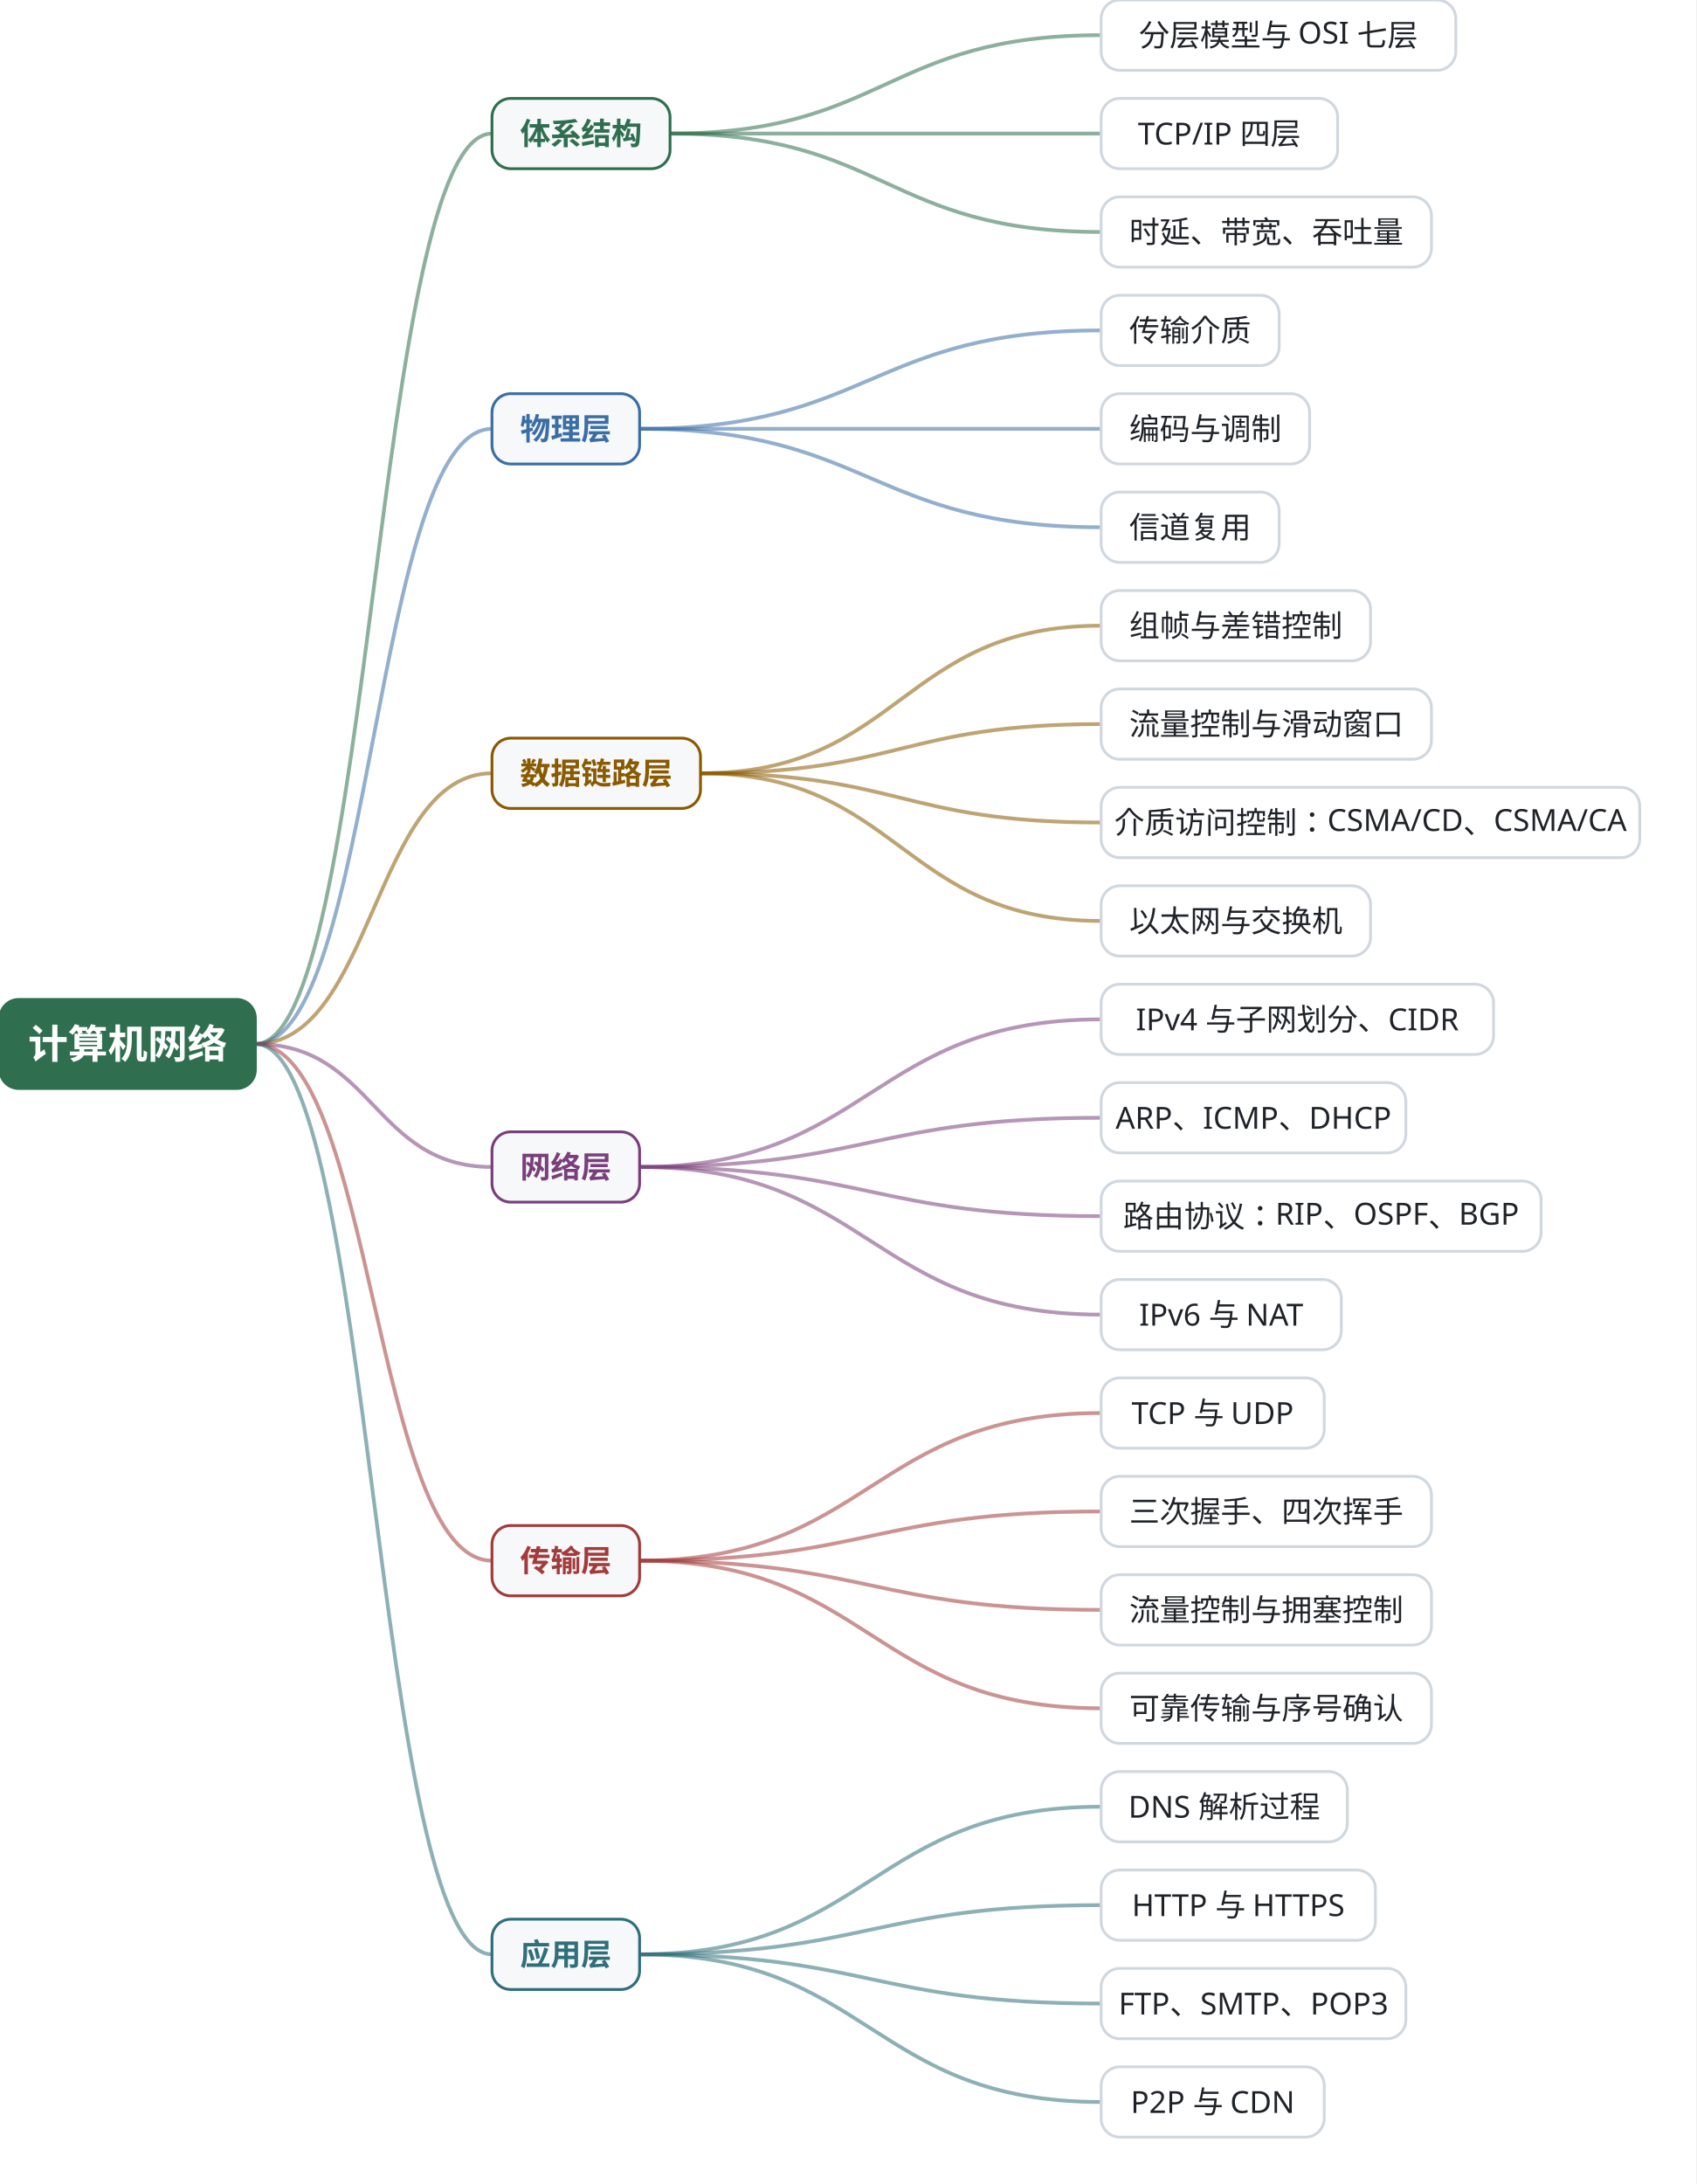
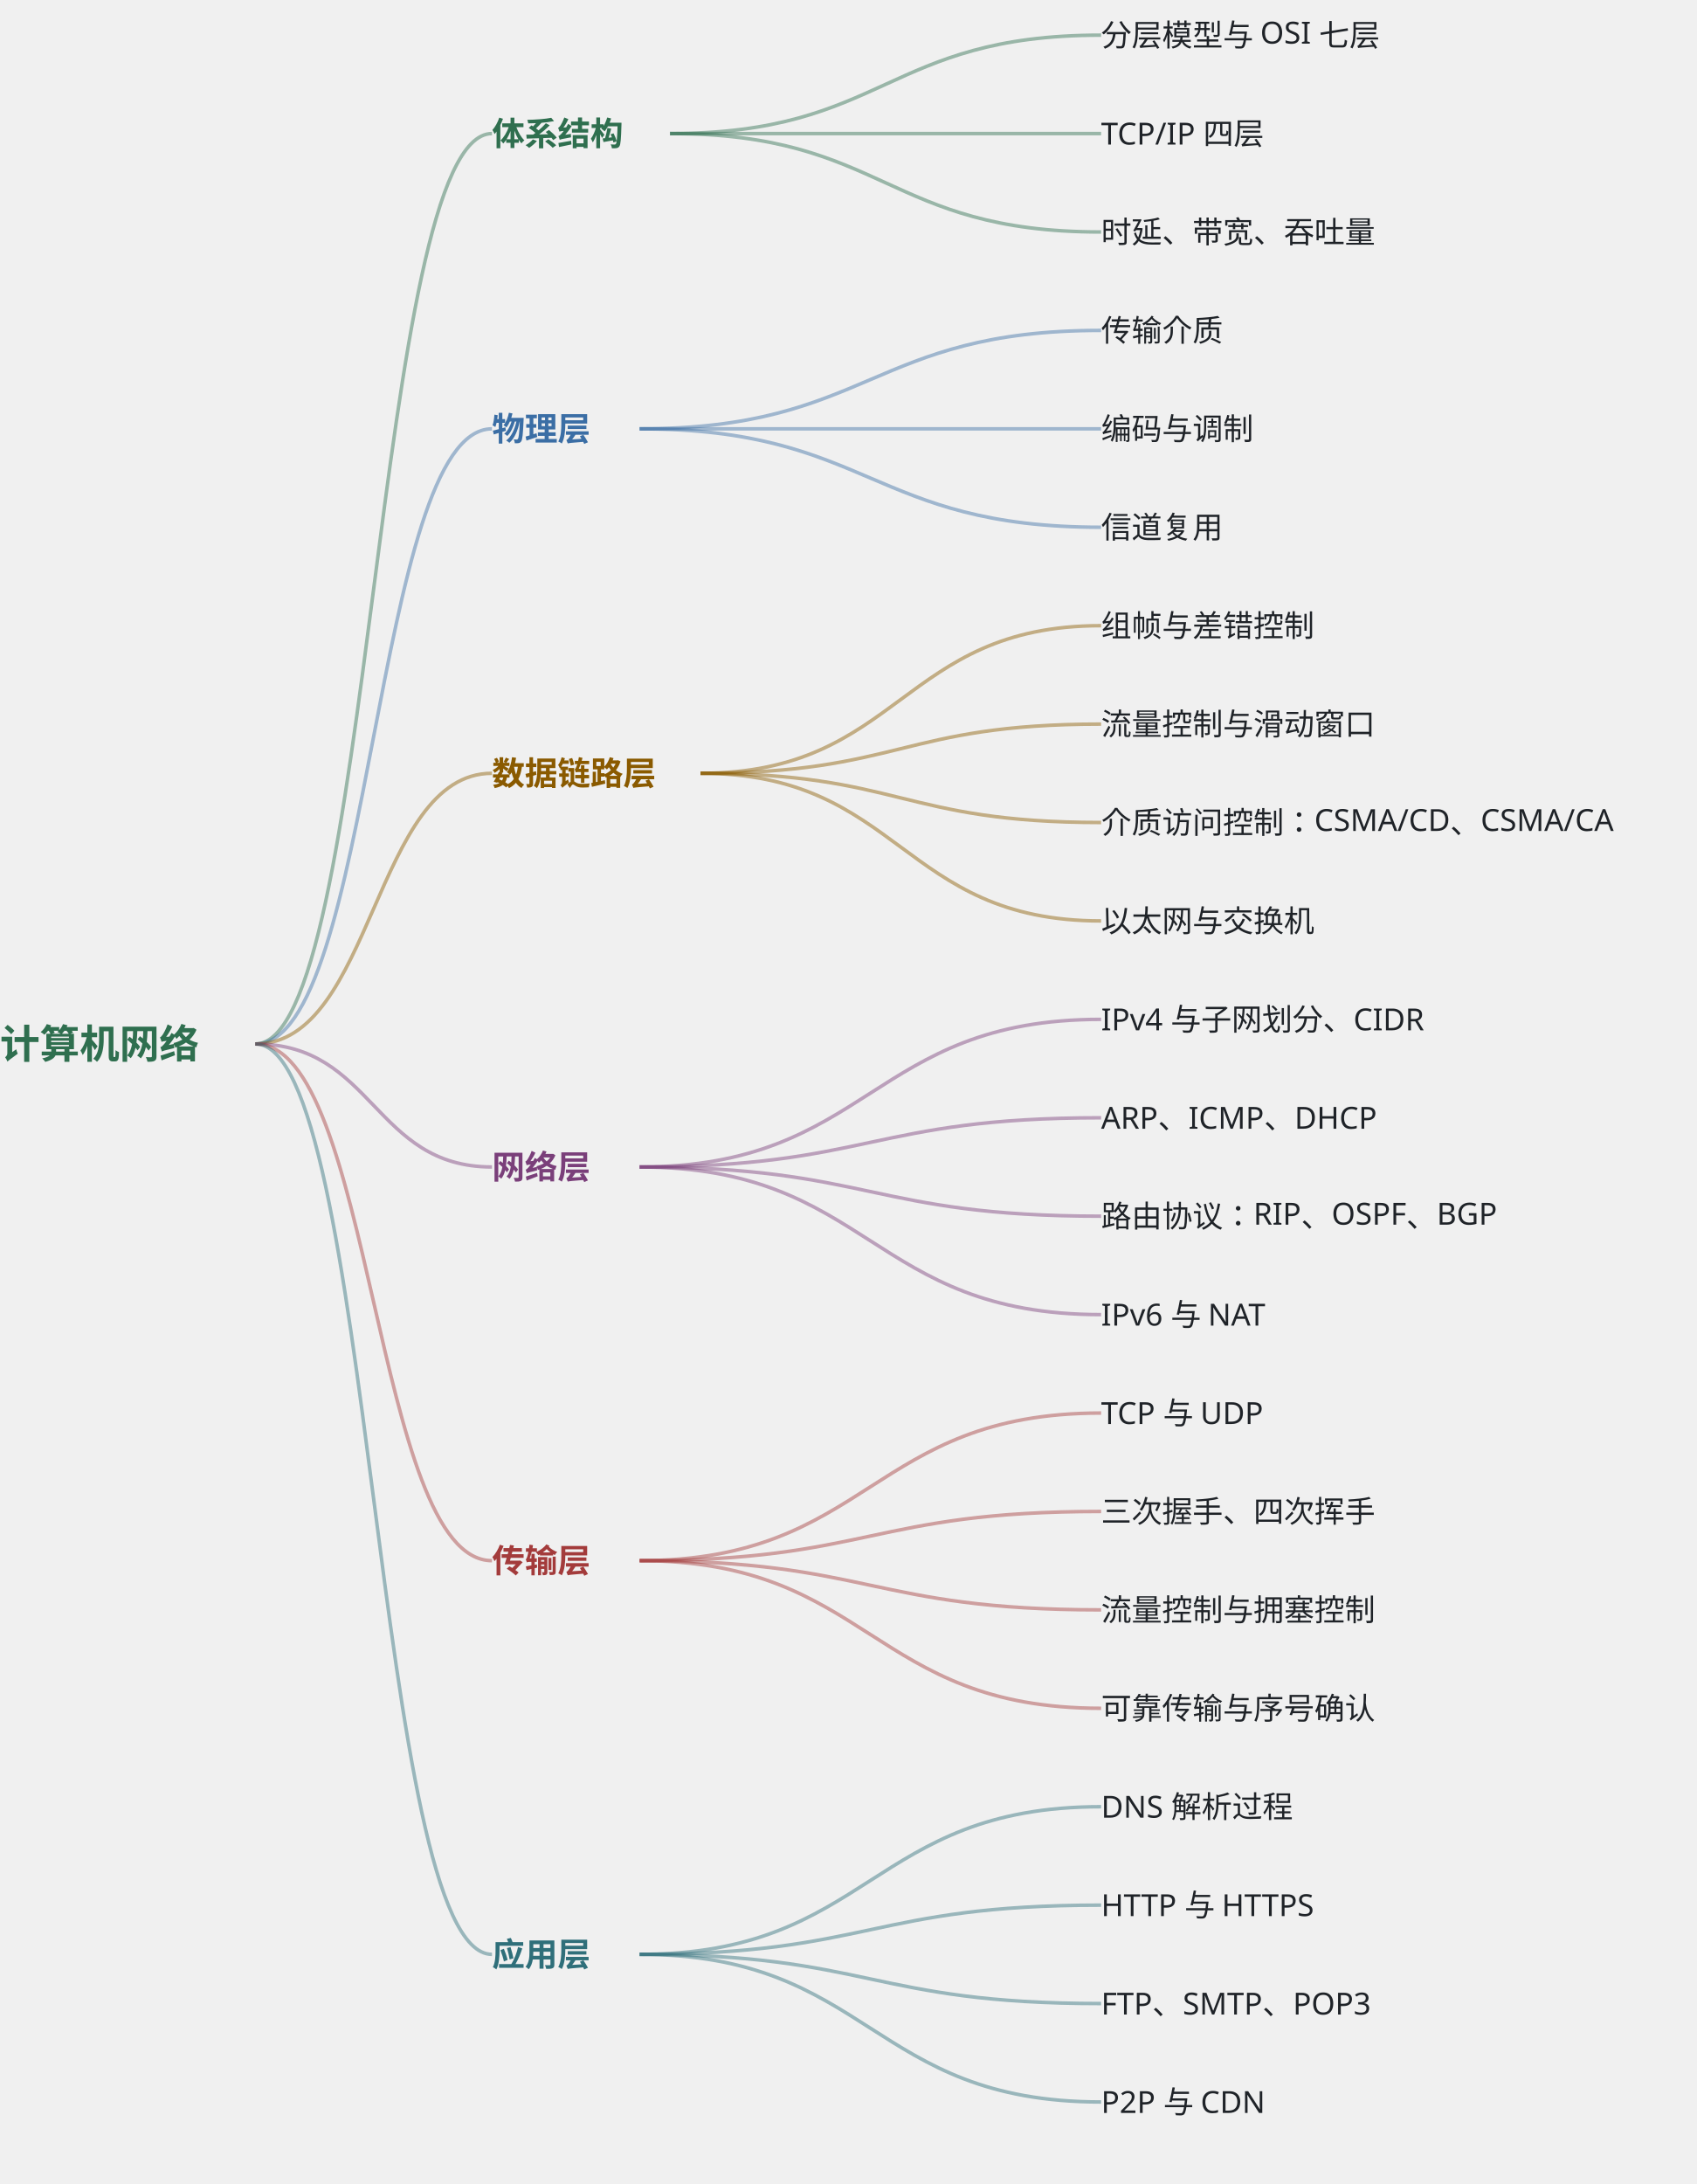
<svg xmlns="http://www.w3.org/2000/svg" viewBox="0 0 724 932" width="724" height="932" font-family="Microsoft YaHei, PingFang SC, sans-serif">
-   <rect width="100%" height="100%" fill="#ffffff" />
-   <path d="M109,445.5 C159.5,445.5 159.5,57 210,57" fill="none" stroke="var(--c1, #2f6f4f)" stroke-width="1.6" opacity="0.55" />
-   <path d="M286,57 C378,57 378,15 470,15" fill="none" stroke="var(--c1, #2f6f4f)" stroke-width="1.6" opacity="0.55" />
-   <path d="M286,57 C378,57 378,57 470,57" fill="none" stroke="var(--c1, #2f6f4f)" stroke-width="1.6" opacity="0.55" />
-   <path d="M286,57 C378,57 378,99 470,99" fill="none" stroke="var(--c1, #2f6f4f)" stroke-width="1.6" opacity="0.55" />
-   <path d="M109,445.5 C159.5,445.5 159.5,183 210,183" fill="none" stroke="var(--c2, #3b6ea5)" stroke-width="1.6" opacity="0.55" />
-   <path d="M273,183 C371.5,183 371.5,141 470,141" fill="none" stroke="var(--c2, #3b6ea5)" stroke-width="1.6" opacity="0.55" />
-   <path d="M273,183 C371.5,183 371.5,183 470,183" fill="none" stroke="var(--c2, #3b6ea5)" stroke-width="1.6" opacity="0.55" />
-   <path d="M273,183 C371.5,183 371.5,225 470,225" fill="none" stroke="var(--c2, #3b6ea5)" stroke-width="1.6" opacity="0.55" />
-   <path d="M109,445.5 C159.5,445.5 159.5,330 210,330" fill="none" stroke="var(--c3, #8a5a00)" stroke-width="1.6" opacity="0.55" />
-   <path d="M299,330 C384.5,330 384.5,267 470,267" fill="none" stroke="var(--c3, #8a5a00)" stroke-width="1.6" opacity="0.55" />
-   <path d="M299,330 C384.5,330 384.5,309 470,309" fill="none" stroke="var(--c3, #8a5a00)" stroke-width="1.6" opacity="0.55" />
-   <path d="M299,330 C384.5,330 384.5,351 470,351" fill="none" stroke="var(--c3, #8a5a00)" stroke-width="1.6" opacity="0.55" />
-   <path d="M299,330 C384.5,330 384.5,393 470,393" fill="none" stroke="var(--c3, #8a5a00)" stroke-width="1.6" opacity="0.55" />
-   <path d="M109,445.5 C159.5,445.5 159.5,498 210,498" fill="none" stroke="var(--c4, #7a3f7a)" stroke-width="1.6" opacity="0.55" />
-   <path d="M273,498 C371.5,498 371.5,435 470,435" fill="none" stroke="var(--c4, #7a3f7a)" stroke-width="1.6" opacity="0.55" />
-   <path d="M273,498 C371.5,498 371.5,477 470,477" fill="none" stroke="var(--c4, #7a3f7a)" stroke-width="1.6" opacity="0.55" />
-   <path d="M273,498 C371.5,498 371.5,519 470,519" fill="none" stroke="var(--c4, #7a3f7a)" stroke-width="1.6" opacity="0.55" />
-   <path d="M273,498 C371.5,498 371.5,561 470,561" fill="none" stroke="var(--c4, #7a3f7a)" stroke-width="1.6" opacity="0.55" />
-   <path d="M109,445.5 C159.5,445.5 159.5,666 210,666" fill="none" stroke="var(--c5, #a33b3b)" stroke-width="1.6" opacity="0.55" />
-   <path d="M273,666 C371.5,666 371.5,603 470,603" fill="none" stroke="var(--c5, #a33b3b)" stroke-width="1.6" opacity="0.55" />
-   <path d="M273,666 C371.5,666 371.5,645 470,645" fill="none" stroke="var(--c5, #a33b3b)" stroke-width="1.6" opacity="0.55" />
-   <path d="M273,666 C371.5,666 371.5,687 470,687" fill="none" stroke="var(--c5, #a33b3b)" stroke-width="1.6" opacity="0.55" />
-   <path d="M273,666 C371.5,666 371.5,729 470,729" fill="none" stroke="var(--c5, #a33b3b)" stroke-width="1.6" opacity="0.55" />
-   <path d="M109,445.5 C159.5,445.5 159.5,834 210,834" fill="none" stroke="var(--c6, #2f6f7a)" stroke-width="1.6" opacity="0.55" />
-   <path d="M273,834 C371.5,834 371.5,771 470,771" fill="none" stroke="var(--c6, #2f6f7a)" stroke-width="1.6" opacity="0.55" />
-   <path d="M273,834 C371.5,834 371.5,813 470,813" fill="none" stroke="var(--c6, #2f6f7a)" stroke-width="1.6" opacity="0.55" />
-   <path d="M273,834 C371.5,834 371.5,855 470,855" fill="none" stroke="var(--c6, #2f6f7a)" stroke-width="1.6" opacity="0.55" />
-   <path d="M273,834 C371.5,834 371.5,897 470,897" fill="none" stroke="var(--c6, #2f6f7a)" stroke-width="1.6" opacity="0.55" />
-   <g>
-     <rect x="210" y="42" width="76" height="30" rx="8" fill="#f6f8fa" stroke="var(--c1, #2f6f4f)" stroke-width="1.2" />
-     <text x="248" y="61.68" text-anchor="middle" font-size="13" font-weight="700" fill="var(--c1, #2f6f4f)">体系结构</text>
-   </g>
-   <g>
-     <rect x="470" y="0" width="151.4" height="30" rx="8" fill="#ffffff" stroke="#d0d7de" stroke-width="1.2" />
-     <text x="545.7" y="19.68" text-anchor="middle" font-size="13" fill="#1f2328">分层模型与 OSI 七层</text>
-   </g>
-   <g>
-     <rect x="470" y="42" width="100.96" height="30" rx="8" fill="#ffffff" stroke="#d0d7de" stroke-width="1.2" />
-     <text x="520.48" y="61.68" text-anchor="middle" font-size="13" fill="#1f2328">TCP/IP 四层</text>
-   </g>
-   <g>
-     <rect x="470" y="84" width="141" height="30" rx="8" fill="#ffffff" stroke="#d0d7de" stroke-width="1.2" />
-     <text x="540.5" y="103.68" text-anchor="middle" font-size="13" fill="#1f2328">时延、带宽、吞吐量</text>
-   </g>
-   <g>
-     <rect x="210" y="168" width="63" height="30" rx="8" fill="#f6f8fa" stroke="var(--c2, #3b6ea5)" stroke-width="1.2" />
-     <text x="241.5" y="187.68" text-anchor="middle" font-size="13" font-weight="700" fill="var(--c2, #3b6ea5)">物理层</text>
-   </g>
-   <g>
-     <rect x="470" y="126" width="76" height="30" rx="8" fill="#ffffff" stroke="#d0d7de" stroke-width="1.2" />
-     <text x="508" y="145.68" text-anchor="middle" font-size="13" fill="#1f2328">传输介质</text>
-   </g>
-   <g>
-     <rect x="470" y="168" width="89" height="30" rx="8" fill="#ffffff" stroke="#d0d7de" stroke-width="1.2" />
-     <text x="514.5" y="187.68" text-anchor="middle" font-size="13" fill="#1f2328">编码与调制</text>
-   </g>
-   <g>
-     <rect x="470" y="210" width="76" height="30" rx="8" fill="#ffffff" stroke="#d0d7de" stroke-width="1.2" />
-     <text x="508" y="229.68" text-anchor="middle" font-size="13" fill="#1f2328">信道复用</text>
-   </g>
-   <g>
-     <rect x="210" y="315" width="89" height="30" rx="8" fill="#f6f8fa" stroke="var(--c3, #8a5a00)" stroke-width="1.2" />
-     <text x="254.5" y="334.68" text-anchor="middle" font-size="13" font-weight="700" fill="var(--c3, #8a5a00)">数据链路层</text>
-   </g>
-   <g>
-     <rect x="470" y="252" width="115" height="30" rx="8" fill="#ffffff" stroke="#d0d7de" stroke-width="1.2" />
-     <text x="527.5" y="271.68" text-anchor="middle" font-size="13" fill="#1f2328">组帧与差错控制</text>
-   </g>
-   <g>
-     <rect x="470" y="294" width="141" height="30" rx="8" fill="#ffffff" stroke="#d0d7de" stroke-width="1.2" />
-     <text x="540.5" y="313.68" text-anchor="middle" font-size="13" fill="#1f2328">流量控制与滑动窗口</text>
-   </g>
-   <g>
-     <rect x="470" y="336" width="229.92" height="30" rx="8" fill="#ffffff" stroke="#d0d7de" stroke-width="1.2" />
-     <text x="584.96" y="355.68" text-anchor="middle" font-size="13" fill="#1f2328">介质访问控制：CSMA/CD、CSMA/CA</text>
-   </g>
-   <g>
-     <rect x="470" y="378" width="115" height="30" rx="8" fill="#ffffff" stroke="#d0d7de" stroke-width="1.2" />
-     <text x="527.5" y="397.68" text-anchor="middle" font-size="13" fill="#1f2328">以太网与交换机</text>
-   </g>
-   <g>
-     <rect x="210" y="483" width="63" height="30" rx="8" fill="#f6f8fa" stroke="var(--c4, #7a3f7a)" stroke-width="1.2" />
-     <text x="241.5" y="502.68" text-anchor="middle" font-size="13" font-weight="700" fill="var(--c4, #7a3f7a)">网络层</text>
-   </g>
-   <g>
-     <rect x="470" y="420" width="167.52" height="30" rx="8" fill="#ffffff" stroke="#d0d7de" stroke-width="1.2" />
-     <text x="553.76" y="439.68" text-anchor="middle" font-size="13" fill="#1f2328">IPv4 与子网划分、CIDR</text>
-   </g>
-   <g>
-     <rect x="470" y="462" width="130.08" height="30" rx="8" fill="#ffffff" stroke="#d0d7de" stroke-width="1.2" />
-     <text x="535.04" y="481.68" text-anchor="middle" font-size="13" fill="#1f2328">ARP、ICMP、DHCP</text>
-   </g>
-   <g>
-     <rect x="470" y="504" width="187.8" height="30" rx="8" fill="#ffffff" stroke="#d0d7de" stroke-width="1.2" />
-     <text x="563.9" y="523.68" text-anchor="middle" font-size="13" fill="#1f2328">路由协议：RIP、OSPF、BGP</text>
-   </g>
-   <g>
-     <rect x="470" y="546" width="102.52" height="30" rx="8" fill="#ffffff" stroke="#d0d7de" stroke-width="1.2" />
-     <text x="521.26" y="565.68" text-anchor="middle" font-size="13" fill="#1f2328">IPv6 与 NAT</text>
-   </g>
-   <g>
-     <rect x="210" y="651" width="63" height="30" rx="8" fill="#f6f8fa" stroke="var(--c5, #a33b3b)" stroke-width="1.2" />
-     <text x="241.5" y="670.68" text-anchor="middle" font-size="13" font-weight="700" fill="var(--c5, #a33b3b)">传输层</text>
-   </g>
-   <g>
-     <rect x="470" y="588" width="95.24" height="30" rx="8" fill="#ffffff" stroke="#d0d7de" stroke-width="1.2" />
-     <text x="517.62" y="607.68" text-anchor="middle" font-size="13" fill="#1f2328">TCP 与 UDP</text>
-   </g>
-   <g>
-     <rect x="470" y="630" width="141" height="30" rx="8" fill="#ffffff" stroke="#d0d7de" stroke-width="1.2" />
-     <text x="540.5" y="649.68" text-anchor="middle" font-size="13" fill="#1f2328">三次握手、四次挥手</text>
-   </g>
-   <g>
-     <rect x="470" y="672" width="141" height="30" rx="8" fill="#ffffff" stroke="#d0d7de" stroke-width="1.2" />
-     <text x="540.5" y="691.68" text-anchor="middle" font-size="13" fill="#1f2328">流量控制与拥塞控制</text>
-   </g>
-   <g>
-     <rect x="470" y="714" width="141" height="30" rx="8" fill="#ffffff" stroke="#d0d7de" stroke-width="1.2" />
-     <text x="540.5" y="733.68" text-anchor="middle" font-size="13" fill="#1f2328">可靠传输与序号确认</text>
-   </g>
-   <g>
-     <rect x="210" y="819" width="63" height="30" rx="8" fill="#f6f8fa" stroke="var(--c6, #2f6f7a)" stroke-width="1.2" />
-     <text x="241.5" y="838.68" text-anchor="middle" font-size="13" font-weight="700" fill="var(--c6, #2f6f7a)">应用层</text>
-   </g>
-   <g>
-     <rect x="470" y="756" width="105.12" height="30" rx="8" fill="#ffffff" stroke="#d0d7de" stroke-width="1.2" />
-     <text x="522.56" y="775.68" text-anchor="middle" font-size="13" fill="#1f2328">DNS 解析过程</text>
-   </g>
-   <g>
-     <rect x="470" y="798" width="117.08" height="30" rx="8" fill="#ffffff" stroke="#d0d7de" stroke-width="1.2" />
-     <text x="528.54" y="817.68" text-anchor="middle" font-size="13" fill="#1f2328">HTTP 与 HTTPS</text>
-   </g>
-   <g>
-     <rect x="470" y="840" width="130.08" height="30" rx="8" fill="#ffffff" stroke="#d0d7de" stroke-width="1.2" />
-     <text x="535.04" y="859.68" text-anchor="middle" font-size="13" fill="#1f2328">FTP、SMTP、POP3</text>
-   </g>
-   <g>
-     <rect x="470" y="882" width="95.24" height="30" rx="8" fill="#ffffff" stroke="#d0d7de" stroke-width="1.2" />
-     <text x="517.62" y="901.68" text-anchor="middle" font-size="13" fill="#1f2328">P2P 与 CDN</text>
-   </g>
-   <g>
-     <rect x="0" y="426.5" width="109" height="38" rx="8" fill="#2f6f4f" stroke="#2f6f4f" stroke-width="1.2" />
-     <text x="54.5" y="451.62" text-anchor="middle" font-size="17" font-weight="700" fill="#ffffff">计算机网络</text>
-   </g>
+   <path d="M109,445.5 C159.5,445.5 159.5,57 210,57" fill="none" stroke="var(--c1, #2f6f4f)" stroke-width="1.5" opacity="0.45" />
+   <path d="M286,57 C378,57 378,15 470,15" fill="none" stroke="var(--c1, #2f6f4f)" stroke-width="1.5" opacity="0.45" />
+   <path d="M286,57 C378,57 378,57 470,57" fill="none" stroke="var(--c1, #2f6f4f)" stroke-width="1.5" opacity="0.45" />
+   <path d="M286,57 C378,57 378,99 470,99" fill="none" stroke="var(--c1, #2f6f4f)" stroke-width="1.5" opacity="0.45" />
+   <path d="M109,445.5 C159.5,445.5 159.5,183 210,183" fill="none" stroke="var(--c2, #3b6ea5)" stroke-width="1.5" opacity="0.45" />
+   <path d="M273,183 C371.5,183 371.5,141 470,141" fill="none" stroke="var(--c2, #3b6ea5)" stroke-width="1.5" opacity="0.45" />
+   <path d="M273,183 C371.5,183 371.5,183 470,183" fill="none" stroke="var(--c2, #3b6ea5)" stroke-width="1.5" opacity="0.45" />
+   <path d="M273,183 C371.5,183 371.5,225 470,225" fill="none" stroke="var(--c2, #3b6ea5)" stroke-width="1.5" opacity="0.45" />
+   <path d="M109,445.5 C159.5,445.5 159.5,330 210,330" fill="none" stroke="var(--c3, #8a5a00)" stroke-width="1.5" opacity="0.45" />
+   <path d="M299,330 C384.5,330 384.5,267 470,267" fill="none" stroke="var(--c3, #8a5a00)" stroke-width="1.5" opacity="0.45" />
+   <path d="M299,330 C384.5,330 384.5,309 470,309" fill="none" stroke="var(--c3, #8a5a00)" stroke-width="1.5" opacity="0.45" />
+   <path d="M299,330 C384.5,330 384.5,351 470,351" fill="none" stroke="var(--c3, #8a5a00)" stroke-width="1.5" opacity="0.45" />
+   <path d="M299,330 C384.5,330 384.5,393 470,393" fill="none" stroke="var(--c3, #8a5a00)" stroke-width="1.5" opacity="0.45" />
+   <path d="M109,445.5 C159.5,445.5 159.5,498 210,498" fill="none" stroke="var(--c4, #7a3f7a)" stroke-width="1.5" opacity="0.45" />
+   <path d="M273,498 C371.5,498 371.5,435 470,435" fill="none" stroke="var(--c4, #7a3f7a)" stroke-width="1.5" opacity="0.45" />
+   <path d="M273,498 C371.5,498 371.5,477 470,477" fill="none" stroke="var(--c4, #7a3f7a)" stroke-width="1.5" opacity="0.45" />
+   <path d="M273,498 C371.5,498 371.5,519 470,519" fill="none" stroke="var(--c4, #7a3f7a)" stroke-width="1.5" opacity="0.45" />
+   <path d="M273,498 C371.5,498 371.5,561 470,561" fill="none" stroke="var(--c4, #7a3f7a)" stroke-width="1.5" opacity="0.45" />
+   <path d="M109,445.5 C159.5,445.5 159.5,666 210,666" fill="none" stroke="var(--c5, #a33b3b)" stroke-width="1.5" opacity="0.45" />
+   <path d="M273,666 C371.5,666 371.5,603 470,603" fill="none" stroke="var(--c5, #a33b3b)" stroke-width="1.5" opacity="0.45" />
+   <path d="M273,666 C371.5,666 371.5,645 470,645" fill="none" stroke="var(--c5, #a33b3b)" stroke-width="1.5" opacity="0.45" />
+   <path d="M273,666 C371.5,666 371.5,687 470,687" fill="none" stroke="var(--c5, #a33b3b)" stroke-width="1.5" opacity="0.45" />
+   <path d="M273,666 C371.5,666 371.5,729 470,729" fill="none" stroke="var(--c5, #a33b3b)" stroke-width="1.5" opacity="0.45" />
+   <path d="M109,445.5 C159.5,445.5 159.5,834 210,834" fill="none" stroke="var(--c6, #2f6f7a)" stroke-width="1.5" opacity="0.45" />
+   <path d="M273,834 C371.5,834 371.5,771 470,771" fill="none" stroke="var(--c6, #2f6f7a)" stroke-width="1.5" opacity="0.45" />
+   <path d="M273,834 C371.5,834 371.5,813 470,813" fill="none" stroke="var(--c6, #2f6f7a)" stroke-width="1.5" opacity="0.45" />
+   <path d="M273,834 C371.5,834 371.5,855 470,855" fill="none" stroke="var(--c6, #2f6f7a)" stroke-width="1.5" opacity="0.45" />
+   <path d="M273,834 C371.5,834 371.5,897 470,897" fill="none" stroke="var(--c6, #2f6f7a)" stroke-width="1.5" opacity="0.45" />
+   <text x="210" y="62.04" font-size="14" font-weight="700" fill="var(--c1, #2f6f4f)">体系结构</text>
+   <text x="470" y="19.68" font-size="13" fill="#1f2328">分层模型与 OSI 七层</text>
+   <text x="470" y="61.68" font-size="13" fill="#1f2328">TCP/IP 四层</text>
+   <text x="470" y="103.68" font-size="13" fill="#1f2328">时延、带宽、吞吐量</text>
+   <text x="210" y="188.04" font-size="14" font-weight="700" fill="var(--c2, #3b6ea5)">物理层</text>
+   <text x="470" y="145.68" font-size="13" fill="#1f2328">传输介质</text>
+   <text x="470" y="187.68" font-size="13" fill="#1f2328">编码与调制</text>
+   <text x="470" y="229.68" font-size="13" fill="#1f2328">信道复用</text>
+   <text x="210" y="335.04" font-size="14" font-weight="700" fill="var(--c3, #8a5a00)">数据链路层</text>
+   <text x="470" y="271.68" font-size="13" fill="#1f2328">组帧与差错控制</text>
+   <text x="470" y="313.68" font-size="13" fill="#1f2328">流量控制与滑动窗口</text>
+   <text x="470" y="355.68" font-size="13" fill="#1f2328">介质访问控制：CSMA/CD、CSMA/CA</text>
+   <text x="470" y="397.68" font-size="13" fill="#1f2328">以太网与交换机</text>
+   <text x="210" y="503.04" font-size="14" font-weight="700" fill="var(--c4, #7a3f7a)">网络层</text>
+   <text x="470" y="439.68" font-size="13" fill="#1f2328">IPv4 与子网划分、CIDR</text>
+   <text x="470" y="481.68" font-size="13" fill="#1f2328">ARP、ICMP、DHCP</text>
+   <text x="470" y="523.68" font-size="13" fill="#1f2328">路由协议：RIP、OSPF、BGP</text>
+   <text x="470" y="565.68" font-size="13" fill="#1f2328">IPv6 与 NAT</text>
+   <text x="210" y="671.04" font-size="14" font-weight="700" fill="var(--c5, #a33b3b)">传输层</text>
+   <text x="470" y="607.68" font-size="13" fill="#1f2328">TCP 与 UDP</text>
+   <text x="470" y="649.68" font-size="13" fill="#1f2328">三次握手、四次挥手</text>
+   <text x="470" y="691.68" font-size="13" fill="#1f2328">流量控制与拥塞控制</text>
+   <text x="470" y="733.68" font-size="13" fill="#1f2328">可靠传输与序号确认</text>
+   <text x="210" y="839.04" font-size="14" font-weight="700" fill="var(--c6, #2f6f7a)">应用层</text>
+   <text x="470" y="775.68" font-size="13" fill="#1f2328">DNS 解析过程</text>
+   <text x="470" y="817.68" font-size="13" fill="#1f2328">HTTP 与 HTTPS</text>
+   <text x="470" y="859.68" font-size="13" fill="#1f2328">FTP、SMTP、POP3</text>
+   <text x="470" y="901.68" font-size="13" fill="#1f2328">P2P 与 CDN</text>
+   <text x="0" y="451.62" font-size="17" font-weight="700" fill="#2f6f4f">计算机网络</text>
</svg>
